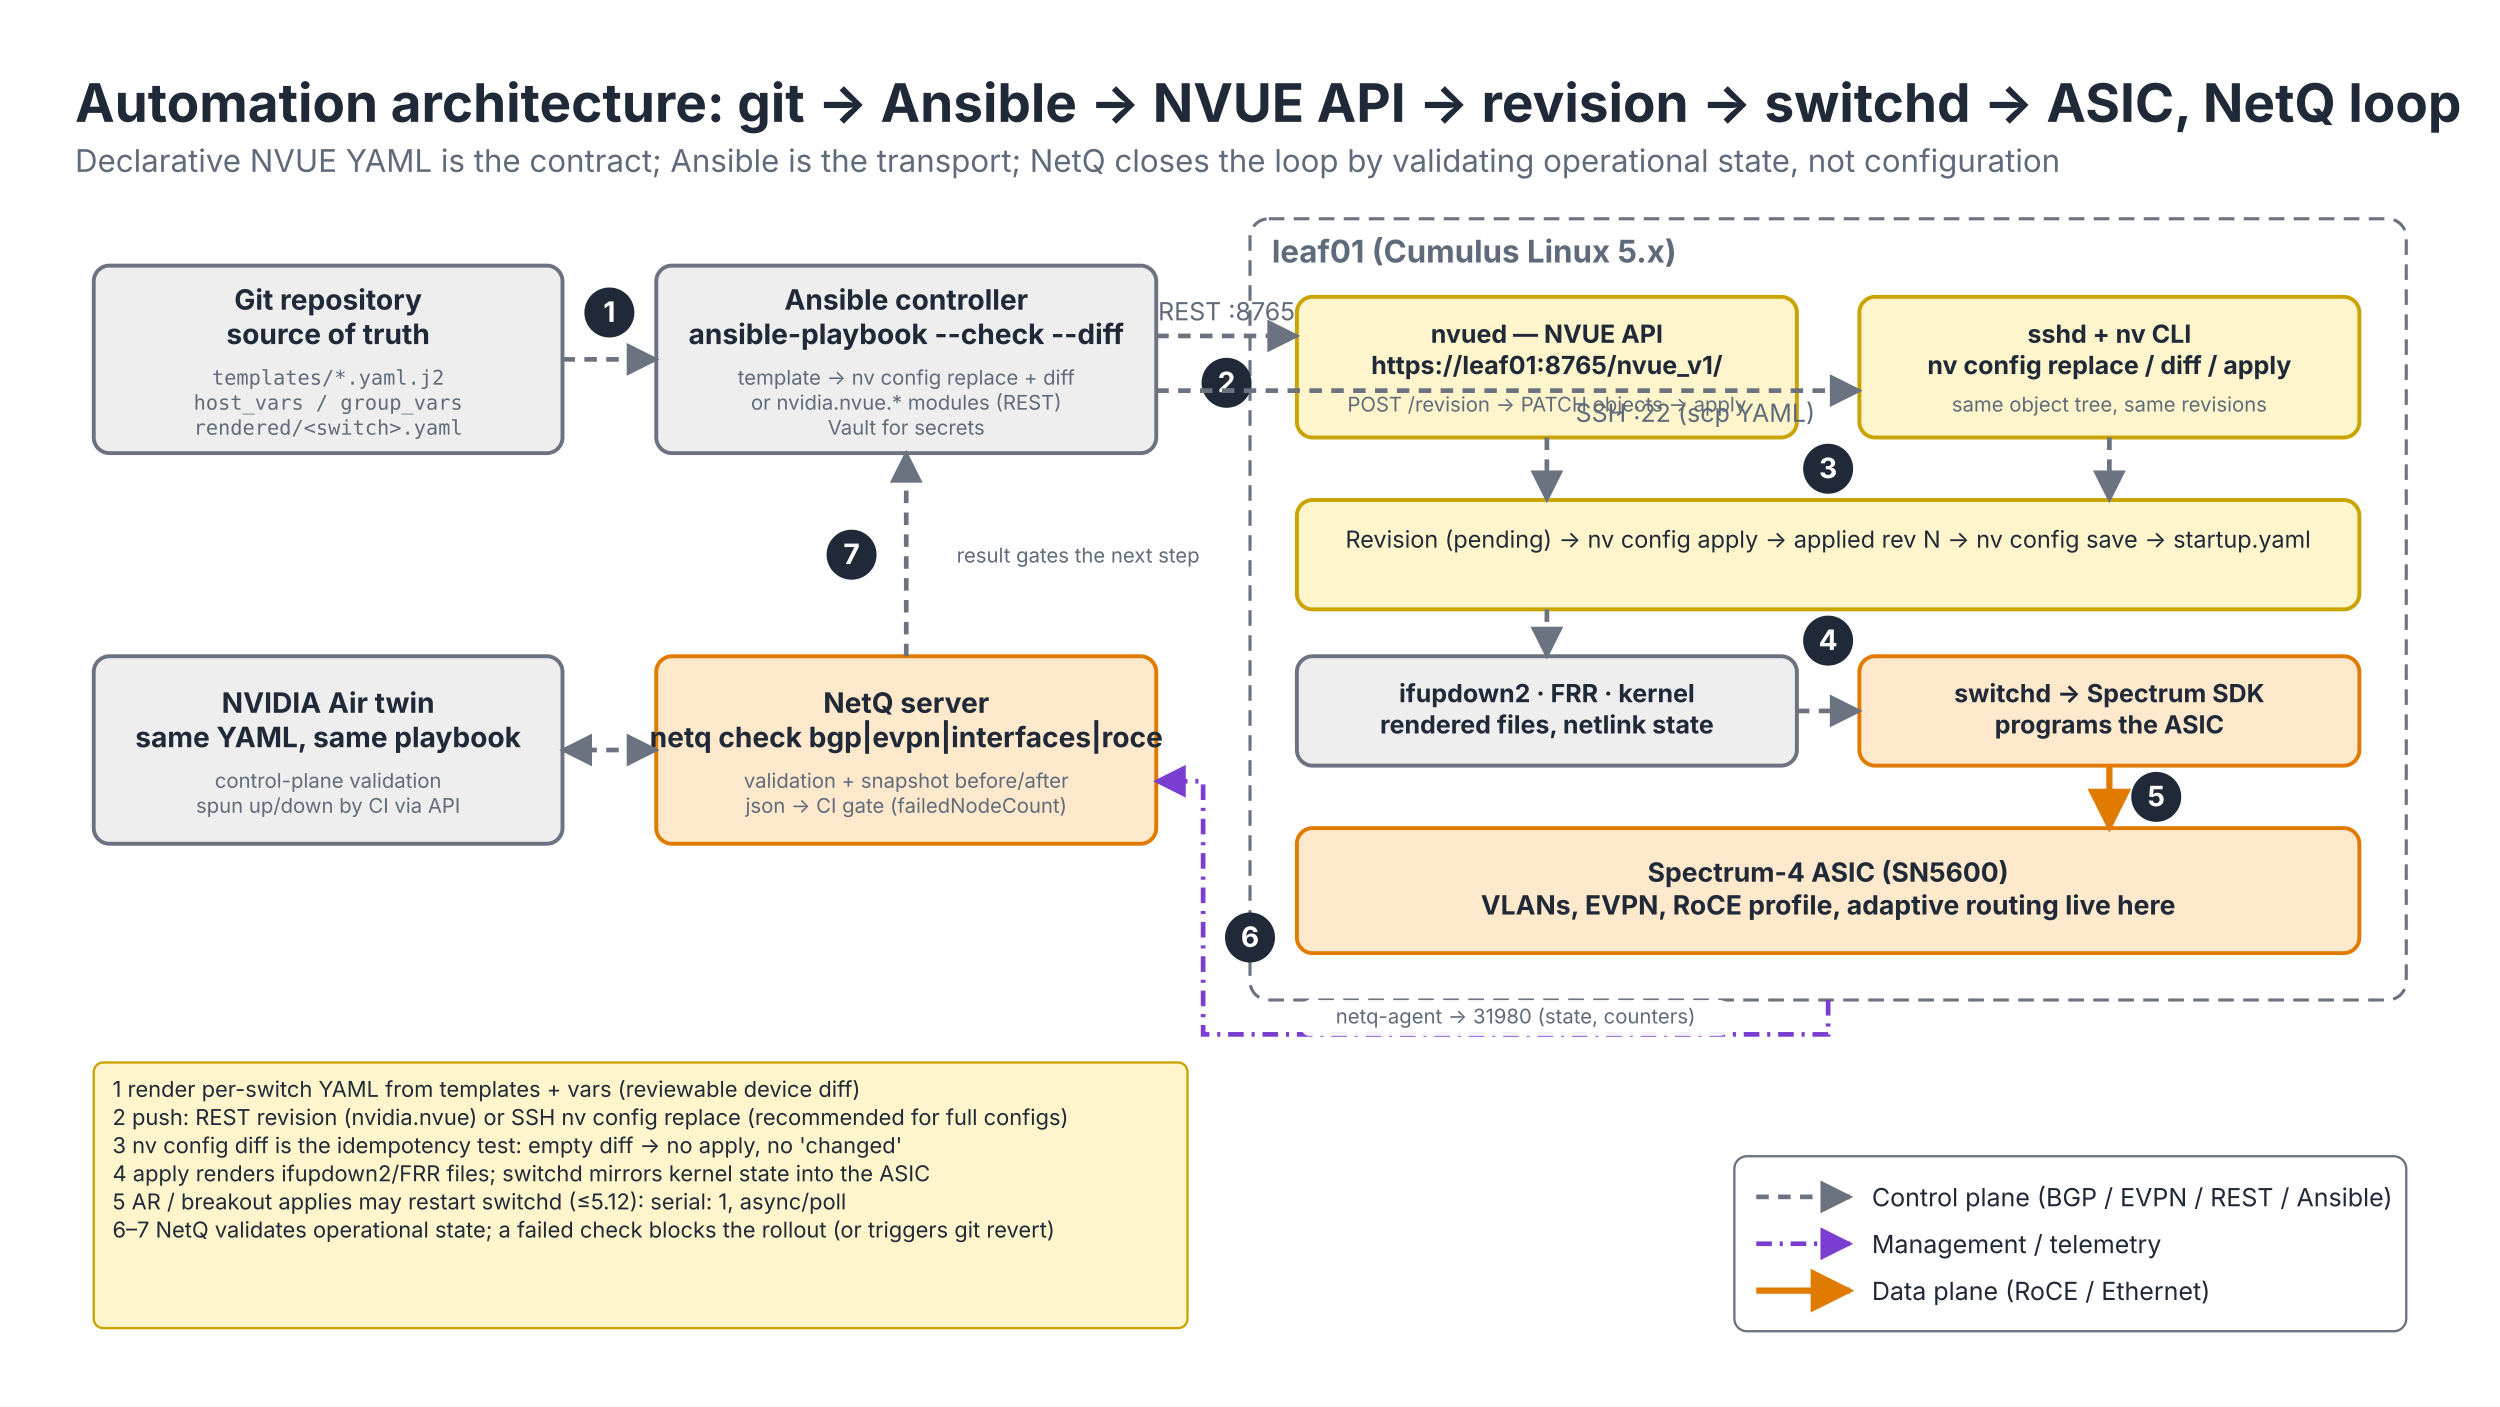
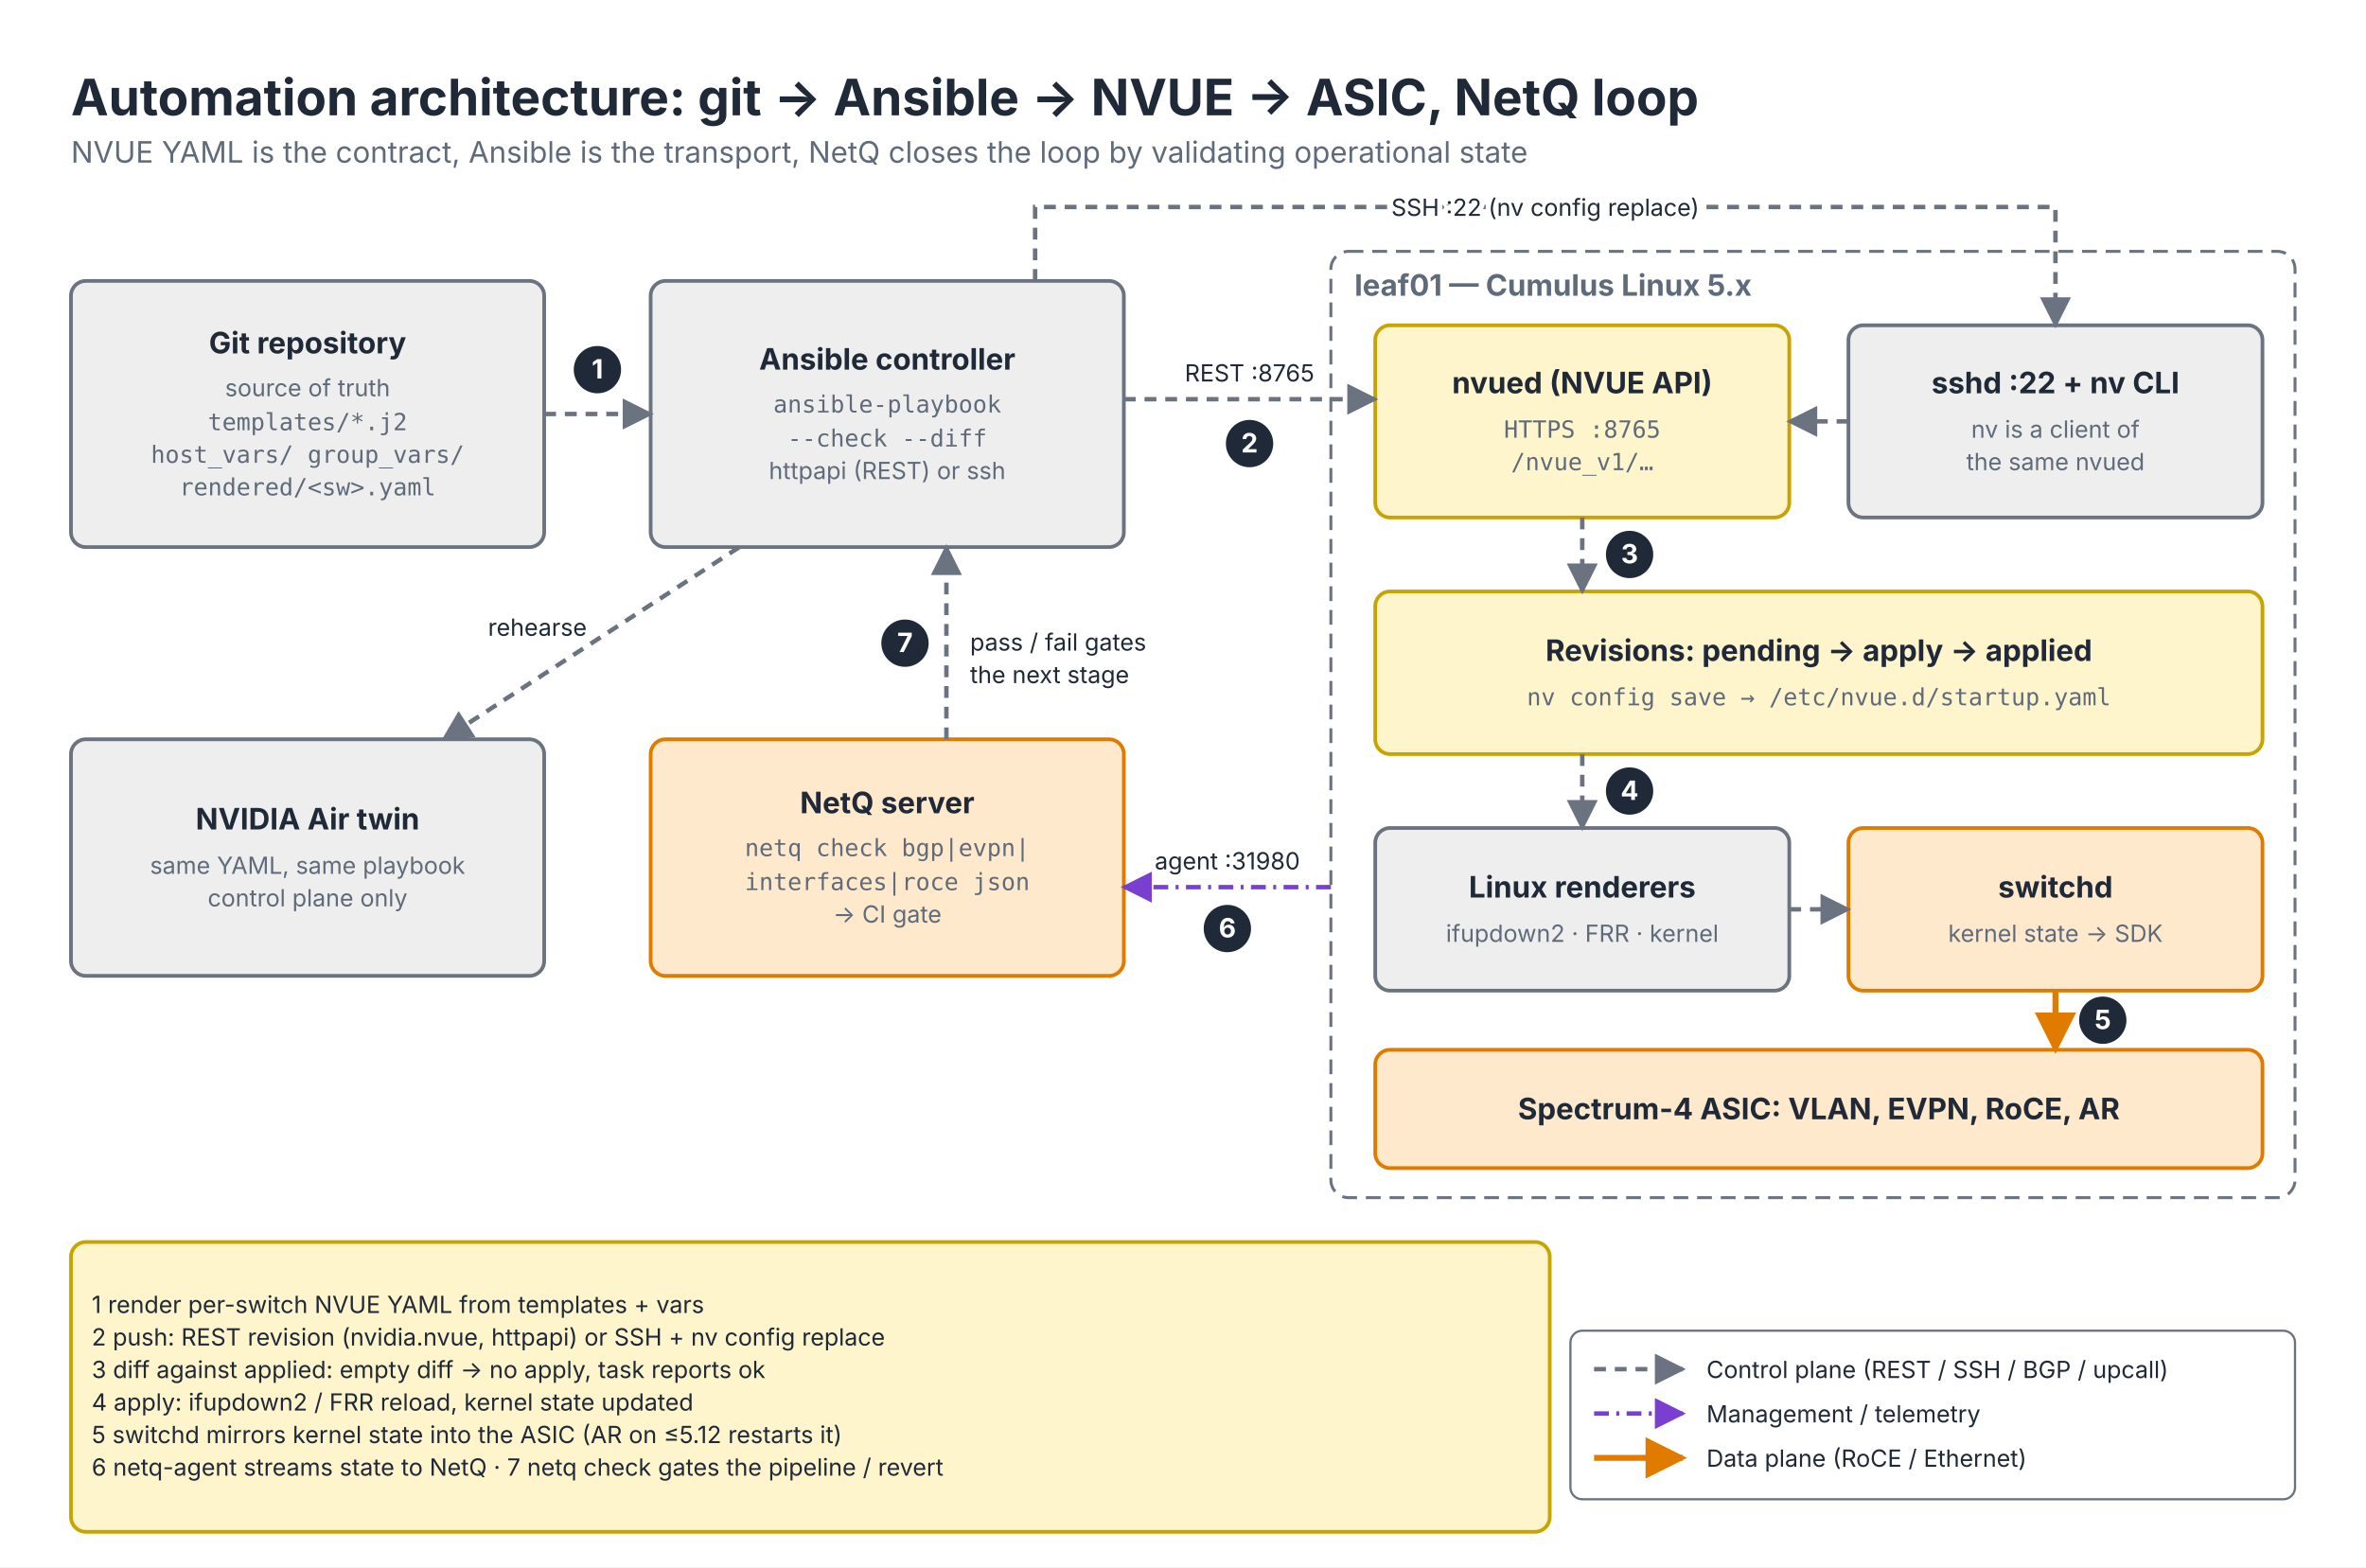
- <svg xmlns="http://www.w3.org/2000/svg" viewBox="0 0 1600 900" width="100%" role="img">
+ <svg xmlns="http://www.w3.org/2000/svg" viewBox="0 0 1600 1060" width="100%" role="img">
  <defs>
    <marker id="arrow-orange" viewBox="0 0 10 10" refX="9" refY="5" markerWidth="7" markerHeight="7" orient="auto-start-reverse">
      <path d="M0,0 L10,5 L0,10 z" fill="#e07b00" />
    </marker>
    <marker id="arrow-blue" viewBox="0 0 10 10" refX="9" refY="5" markerWidth="7" markerHeight="7" orient="auto-start-reverse">
      <path d="M0,0 L10,5 L0,10 z" fill="#2f6fdb" />
    </marker>
    <marker id="arrow-gray" viewBox="0 0 10 10" refX="9" refY="5" markerWidth="7" markerHeight="7" orient="auto-start-reverse">
      <path d="M0,0 L10,5 L0,10 z" fill="#6b7280" />
    </marker>
    <marker id="arrow-red" viewBox="0 0 10 10" refX="9" refY="5" markerWidth="7" markerHeight="7" orient="auto-start-reverse">
      <path d="M0,0 L10,5 L0,10 z" fill="#d93025" />
    </marker>
    <marker id="arrow-purple" viewBox="0 0 10 10" refX="9" refY="5" markerWidth="7" markerHeight="7" orient="auto-start-reverse">
      <path d="M0,0 L10,5 L0,10 z" fill="#7a3fd1" />
    </marker>
    <marker id="arrow-dark" viewBox="0 0 10 10" refX="9" refY="5" markerWidth="7" markerHeight="7" orient="auto-start-reverse">
      <path d="M0,0 L10,5 L0,10 z" fill="#1f2937" />
    </marker>
    <marker id="arrow-green" viewBox="0 0 10 10" refX="9" refY="5" markerWidth="7" markerHeight="7" orient="auto-start-reverse">
      <path d="M0,0 L10,5 L0,10 z" fill="#76b900" />
    </marker>
  </defs>
-   <rect x="0" y="0" width="1600" height="900" fill="#ffffff" />
-   <text x="48" y="78" font-family="Inter, 'Segoe UI', Helvetica, Arial, sans-serif" font-size="34" font-weight="700" fill="#1f2937">Automation architecture: git → Ansible → NVUE API → revision → switchd → ASIC, NetQ loop</text>
-   <text x="48" y="110" font-family="Inter, 'Segoe UI', Helvetica, Arial, sans-serif" font-size="20" fill="#5f6b7a">Declarative NVUE YAML is the contract; Ansible is the transport; NetQ closes the loop by validating operational state, not configuration</text>
+   <rect x="0" y="0" width="1600" height="1060" fill="#ffffff" />
+   <text x="48" y="78" font-family="Inter, 'Segoe UI', Helvetica, Arial, sans-serif" font-size="34" font-weight="700" fill="#1f2937" text-anchor="start">Automation architecture: git → Ansible → NVUE → ASIC, NetQ loop</text>
+   <text x="48" y="110" font-family="Inter, 'Segoe UI', Helvetica, Arial, sans-serif" font-size="20" font-weight="400" fill="#5f6b7a" text-anchor="start">NVUE YAML is the contract, Ansible is the transport, NetQ closes the loop by validating operational state</text>
  <g>
-     <rect x="60" y="170" width="300" height="120" rx="10" fill="#eeeeee" stroke="#6b7280" stroke-width="2.5" />
-     <text x="210.0" y="198.2" font-family="Inter, 'Segoe UI', Helvetica, Arial, sans-serif" font-size="18" font-weight="700" fill="#1f2937" text-anchor="middle">Git repository</text>
-     <text x="210.0" y="220.2" font-family="Inter, 'Segoe UI', Helvetica, Arial, sans-serif" font-size="18" font-weight="700" fill="#1f2937" text-anchor="middle">source of truth</text>
-     <text x="210.0" y="246.2" font-family="'JetBrains Mono', Consolas, monospace" font-size="13" font-weight="400" fill="#5f6b7a" text-anchor="middle">templates/*.yaml.j2</text>
-     <text x="210.0" y="262.2" font-family="'JetBrains Mono', Consolas, monospace" font-size="13" font-weight="400" fill="#5f6b7a" text-anchor="middle">host_vars / group_vars</text>
-     <text x="210.0" y="278.2" font-family="'JetBrains Mono', Consolas, monospace" font-size="13" font-weight="400" fill="#5f6b7a" text-anchor="middle">rendered/&lt;switch&gt;.yaml</text>
+     <rect x="48" y="190" width="320" height="180" rx="10" fill="#eeeeee" stroke="#6b7280" stroke-width="2.5" />
+     <text x="208" y="239" font-family="Inter, 'Segoe UI', Helvetica, Arial, sans-serif" font-size="20" font-weight="700" fill="#1f2937" text-anchor="middle">Git repository</text>
+     <text x="208" y="268" font-family="Inter, 'Segoe UI', Helvetica, Arial, sans-serif" font-size="16" font-weight="400" fill="#5f6b7a" text-anchor="middle">source of truth</text>
+     <text x="208" y="291" font-family="'JetBrains Mono', Consolas, monospace" font-size="16" font-weight="400" fill="#5f6b7a" text-anchor="middle">templates/*.j2</text>
+     <text x="208" y="313" font-family="'JetBrains Mono', Consolas, monospace" font-size="16" font-weight="400" fill="#5f6b7a" text-anchor="middle">host_vars/ group_vars/</text>
+     <text x="208" y="335" font-family="'JetBrains Mono', Consolas, monospace" font-size="16" font-weight="400" fill="#5f6b7a" text-anchor="middle">rendered/&lt;sw&gt;.yaml</text>
  </g>
  <g>
-     <rect x="420" y="170" width="320" height="120" rx="10" fill="#eeeeee" stroke="#6b7280" stroke-width="2.5" />
-     <text x="580.0" y="198.2" font-family="Inter, 'Segoe UI', Helvetica, Arial, sans-serif" font-size="18" font-weight="700" fill="#1f2937" text-anchor="middle">Ansible controller</text>
-     <text x="580.0" y="220.2" font-family="Inter, 'Segoe UI', Helvetica, Arial, sans-serif" font-size="18" font-weight="700" fill="#1f2937" text-anchor="middle">ansible-playbook --check --diff</text>
-     <text x="580.0" y="246.2" font-family="Inter, 'Segoe UI', Helvetica, Arial, sans-serif" font-size="13" font-weight="400" fill="#5f6b7a" text-anchor="middle">template → nv config replace + diff</text>
-     <text x="580.0" y="262.2" font-family="Inter, 'Segoe UI', Helvetica, Arial, sans-serif" font-size="13" font-weight="400" fill="#5f6b7a" text-anchor="middle">or nvidia.nvue.* modules (REST)</text>
-     <text x="580.0" y="278.2" font-family="Inter, 'Segoe UI', Helvetica, Arial, sans-serif" font-size="13" font-weight="400" fill="#5f6b7a" text-anchor="middle">Vault for secrets</text>
-   </g>
-   <line x1="360" y1="230" x2="420" y2="230" stroke="#6b7280" stroke-width="3" stroke-dasharray="8 6" marker-end="url(#arrow-gray)" />
-   <g>
-     <circle cx="390" cy="200" r="16" fill="#1f2937" />
-     <text x="390" y="206" font-family="Inter, 'Segoe UI', Helvetica, Arial, sans-serif" font-size="18" font-weight="700" fill="#ffffff" text-anchor="middle">1</text>
+     <rect x="440" y="190" width="320" height="180" rx="10" fill="#eeeeee" stroke="#6b7280" stroke-width="2.5" />
+     <text x="600" y="250" font-family="Inter, 'Segoe UI', Helvetica, Arial, sans-serif" font-size="20" font-weight="700" fill="#1f2937" text-anchor="middle">Ansible controller</text>
+     <text x="600" y="279" font-family="'JetBrains Mono', Consolas, monospace" font-size="16" font-weight="400" fill="#5f6b7a" text-anchor="middle">ansible-playbook</text>
+     <text x="600" y="302" font-family="'JetBrains Mono', Consolas, monospace" font-size="16" font-weight="400" fill="#5f6b7a" text-anchor="middle">--check --diff</text>
+     <text x="600" y="324" font-family="Inter, 'Segoe UI', Helvetica, Arial, sans-serif" font-size="16" font-weight="400" fill="#5f6b7a" text-anchor="middle">httpapi (REST) or ssh</text>
  </g>
  <g>
-     <rect x="800" y="140" width="740" height="500" rx="12" fill="#ffffff" fill-opacity="0.55" stroke="#6b7280" stroke-width="2" stroke-dasharray="10 6" />
-   </g>
-   <text x="814" y="168" font-family="Inter, 'Segoe UI', Helvetica, Arial, sans-serif" font-size="20" font-weight="700" fill="#5f6b7a" text-anchor="start">leaf01 (Cumulus Linux 5.x)</text>
-   <g>
-     <rect x="830" y="190" width="320" height="90" rx="10" fill="#fff5cc" stroke="#c9a400" stroke-width="2.5" />
-     <text x="990.0" y="219.4" font-family="Inter, 'Segoe UI', Helvetica, Arial, sans-serif" font-size="16" font-weight="700" fill="#1f2937" text-anchor="middle">nvued — NVUE API</text>
-     <text x="990.0" y="239.4" font-family="Inter, 'Segoe UI', Helvetica, Arial, sans-serif" font-size="16" font-weight="700" fill="#1f2937" text-anchor="middle">https://leaf01:8765/nvue_v1/</text>
-     <text x="990.0" y="263.4" font-family="Inter, 'Segoe UI', Helvetica, Arial, sans-serif" font-size="13" font-weight="400" fill="#5f6b7a" text-anchor="middle">POST /revision → PATCH objects → apply</text>
+     <rect x="48" y="500" width="320" height="160" rx="10" fill="#eeeeee" stroke="#6b7280" stroke-width="2.5" />
+     <text x="208" y="561" font-family="Inter, 'Segoe UI', Helvetica, Arial, sans-serif" font-size="20" font-weight="700" fill="#1f2937" text-anchor="middle">NVIDIA Air twin</text>
+     <text x="208" y="591" font-family="Inter, 'Segoe UI', Helvetica, Arial, sans-serif" font-size="16" font-weight="400" fill="#5f6b7a" text-anchor="middle">same YAML, same playbook</text>
+     <text x="208" y="613" font-family="Inter, 'Segoe UI', Helvetica, Arial, sans-serif" font-size="16" font-weight="400" fill="#5f6b7a" text-anchor="middle">control plane only</text>
  </g>
  <g>
-     <rect x="1190" y="190" width="320" height="90" rx="10" fill="#fff5cc" stroke="#c9a400" stroke-width="2.5" />
-     <text x="1350.0" y="219.4" font-family="Inter, 'Segoe UI', Helvetica, Arial, sans-serif" font-size="16" font-weight="700" fill="#1f2937" text-anchor="middle">sshd + nv CLI</text>
-     <text x="1350.0" y="239.4" font-family="Inter, 'Segoe UI', Helvetica, Arial, sans-serif" font-size="16" font-weight="700" fill="#1f2937" text-anchor="middle">nv config replace / diff / apply</text>
-     <text x="1350.0" y="263.4" font-family="Inter, 'Segoe UI', Helvetica, Arial, sans-serif" font-size="13" font-weight="400" fill="#5f6b7a" text-anchor="middle">same object tree, same revisions</text>
-   </g>
-   <line x1="740" y1="215" x2="830" y2="215" stroke="#6b7280" stroke-width="3" stroke-dasharray="8 6" marker-end="url(#arrow-gray)" />
-   <text x="785.0" y="205.0" font-family="Inter, 'Segoe UI', Helvetica, Arial, sans-serif" font-size="16" font-weight="400" fill="#5f6b7a" text-anchor="middle">REST :8765</text>
-   <g>
-     <circle cx="785" cy="245" r="16" fill="#1f2937" />
-     <text x="785" y="251" font-family="Inter, 'Segoe UI', Helvetica, Arial, sans-serif" font-size="18" font-weight="700" fill="#ffffff" text-anchor="middle">2</text>
-   </g>
-   <line x1="740" y1="250" x2="1190" y2="250" stroke="#6b7280" stroke-width="3" stroke-dasharray="8 6" marker-end="url(#arrow-gray)" />
-   <text x="1085.0" y="270.0" font-family="Inter, 'Segoe UI', Helvetica, Arial, sans-serif" font-size="16" font-weight="400" fill="#5f6b7a" text-anchor="middle">SSH :22 (scp YAML)</text>
-   <g>
-     <rect x="830" y="320" width="680" height="70" rx="10" fill="#fff5cc" stroke="#c9a400" stroke-width="2.5" />
-     <text x="1170.0" y="350.5" font-family="Inter, 'Segoe UI', Helvetica, Arial, sans-serif" font-size="15" font-weight="400" fill="#1f2937" text-anchor="middle">Revision (pending) → nv config apply → applied rev N → nv config save → startup.yaml</text>
-   </g>
-   <line x1="990" y1="280" x2="990" y2="320" stroke="#6b7280" stroke-width="3" stroke-dasharray="8 6" marker-end="url(#arrow-gray)" />
-   <line x1="1350" y1="280" x2="1350" y2="320" stroke="#6b7280" stroke-width="3" stroke-dasharray="8 6" marker-end="url(#arrow-gray)" />
-   <g>
-     <circle cx="1170" cy="300" r="16" fill="#1f2937" />
-     <text x="1170" y="306" font-family="Inter, 'Segoe UI', Helvetica, Arial, sans-serif" font-size="18" font-weight="700" fill="#ffffff" text-anchor="middle">3</text>
+     <rect x="440" y="500" width="320" height="160" rx="10" fill="#ffe9cc" stroke="#e07b00" stroke-width="2.5" />
+     <text x="600" y="550" font-family="Inter, 'Segoe UI', Helvetica, Arial, sans-serif" font-size="20" font-weight="700" fill="#1f2937" text-anchor="middle">NetQ server</text>
+     <text x="600" y="579" font-family="'JetBrains Mono', Consolas, monospace" font-size="16" font-weight="400" fill="#5f6b7a" text-anchor="middle">netq check bgp|evpn|</text>
+     <text x="600" y="602" font-family="'JetBrains Mono', Consolas, monospace" font-size="16" font-weight="400" fill="#5f6b7a" text-anchor="middle">interfaces|roce json</text>
+     <text x="600" y="624" font-family="Inter, 'Segoe UI', Helvetica, Arial, sans-serif" font-size="16" font-weight="400" fill="#5f6b7a" text-anchor="middle">→ CI gate</text>
  </g>
  <g>
-     <rect x="830" y="420" width="320" height="70" rx="10" fill="#eeeeee" stroke="#6b7280" stroke-width="2.5" />
-     <text x="990.0" y="449.4" font-family="Inter, 'Segoe UI', Helvetica, Arial, sans-serif" font-size="16" font-weight="700" fill="#1f2937" text-anchor="middle">ifupdown2 · FRR · kernel</text>
-     <text x="990.0" y="469.4" font-family="Inter, 'Segoe UI', Helvetica, Arial, sans-serif" font-size="16" font-weight="700" fill="#1f2937" text-anchor="middle">rendered files, netlink state</text>
+     <rect x="900" y="170" width="652" height="640" rx="12" fill="#ffffff" fill-opacity="0.0" stroke="#6b7280" stroke-width="2" stroke-dasharray="10 6" />
+   </g>
+   <text x="916" y="200" font-family="Inter, 'Segoe UI', Helvetica, Arial, sans-serif" font-size="20" font-weight="700" fill="#5f6b7a" text-anchor="start">leaf01 — Cumulus Linux 5.x</text>
+   <g>
+     <rect x="930" y="220" width="280" height="130" rx="10" fill="#fff5cc" stroke="#c9a400" stroke-width="2.5" />
+     <text x="1070" y="266" font-family="Inter, 'Segoe UI', Helvetica, Arial, sans-serif" font-size="20" font-weight="700" fill="#1f2937" text-anchor="middle">nvued (NVUE API)</text>
+     <text x="1070" y="296" font-family="'JetBrains Mono', Consolas, monospace" font-size="16" font-weight="400" fill="#5f6b7a" text-anchor="middle">HTTPS :8765</text>
+     <text x="1070" y="318" font-family="'JetBrains Mono', Consolas, monospace" font-size="16" font-weight="400" fill="#5f6b7a" text-anchor="middle">/nvue_v1/…</text>
  </g>
  <g>
-     <rect x="1190" y="420" width="320" height="70" rx="10" fill="#ffe9cc" stroke="#e07b00" stroke-width="2.5" />
-     <text x="1350.0" y="449.4" font-family="Inter, 'Segoe UI', Helvetica, Arial, sans-serif" font-size="16" font-weight="700" fill="#1f2937" text-anchor="middle">switchd → Spectrum SDK</text>
-     <text x="1350.0" y="469.4" font-family="Inter, 'Segoe UI', Helvetica, Arial, sans-serif" font-size="16" font-weight="700" fill="#1f2937" text-anchor="middle">programs the ASIC</text>
-   </g>
-   <line x1="990" y1="390" x2="990" y2="420" stroke="#6b7280" stroke-width="3" stroke-dasharray="8 6" marker-end="url(#arrow-gray)" />
-   <line x1="1150" y1="455" x2="1190" y2="455" stroke="#6b7280" stroke-width="3" stroke-dasharray="8 6" marker-end="url(#arrow-gray)" />
-   <g>
-     <circle cx="1170" cy="410" r="16" fill="#1f2937" />
-     <text x="1170" y="416" font-family="Inter, 'Segoe UI', Helvetica, Arial, sans-serif" font-size="18" font-weight="700" fill="#ffffff" text-anchor="middle">4</text>
+     <rect x="1250" y="220" width="280" height="130" rx="10" fill="#eeeeee" stroke="#6b7280" stroke-width="2.5" />
+     <text x="1390" y="266" font-family="Inter, 'Segoe UI', Helvetica, Arial, sans-serif" font-size="20" font-weight="700" fill="#1f2937" text-anchor="middle">sshd :22 + nv CLI</text>
+     <text x="1390" y="296" font-family="Inter, 'Segoe UI', Helvetica, Arial, sans-serif" font-size="16" font-weight="400" fill="#5f6b7a" text-anchor="middle">nv is a client of</text>
+     <text x="1390" y="318" font-family="Inter, 'Segoe UI', Helvetica, Arial, sans-serif" font-size="16" font-weight="400" fill="#5f6b7a" text-anchor="middle">the same nvued</text>
  </g>
  <g>
-     <rect x="830" y="530" width="680" height="80" rx="10" fill="#ffe9cc" stroke="#e07b00" stroke-width="2.5" />
-     <text x="1170.0" y="564.3" font-family="Inter, 'Segoe UI', Helvetica, Arial, sans-serif" font-size="17" font-weight="700" fill="#1f2937" text-anchor="middle">Spectrum-4 ASIC (SN5600)</text>
-     <text x="1170.0" y="585.3" font-family="Inter, 'Segoe UI', Helvetica, Arial, sans-serif" font-size="17" font-weight="700" fill="#1f2937" text-anchor="middle">VLANs, EVPN, RoCE profile, adaptive routing live here</text>
-   </g>
-   <line x1="1350" y1="490" x2="1350" y2="530" stroke="#e07b00" stroke-width="4" marker-end="url(#arrow-orange)" />
-   <g>
-     <circle cx="1380" cy="510" r="16" fill="#1f2937" />
-     <text x="1380" y="516" font-family="Inter, 'Segoe UI', Helvetica, Arial, sans-serif" font-size="18" font-weight="700" fill="#ffffff" text-anchor="middle">5</text>
+     <rect x="930" y="400" width="600" height="110" rx="10" fill="#fff5cc" stroke="#c9a400" stroke-width="2.5" />
+     <text x="1230" y="447" font-family="Inter, 'Segoe UI', Helvetica, Arial, sans-serif" font-size="20" font-weight="700" fill="#1f2937" text-anchor="middle">Revisions: pending → apply → applied</text>
+     <text x="1230" y="477" font-family="'JetBrains Mono', Consolas, monospace" font-size="16" font-weight="400" fill="#5f6b7a" text-anchor="middle">nv config save → /etc/nvue.d/startup.yaml</text>
  </g>
  <g>
-     <rect x="420" y="420" width="320" height="120" rx="10" fill="#ffe9cc" stroke="#e07b00" stroke-width="2.5" />
-     <text x="580.0" y="456.2" font-family="Inter, 'Segoe UI', Helvetica, Arial, sans-serif" font-size="18" font-weight="700" fill="#1f2937" text-anchor="middle">NetQ server</text>
-     <text x="580.0" y="478.2" font-family="Inter, 'Segoe UI', Helvetica, Arial, sans-serif" font-size="18" font-weight="700" fill="#1f2937" text-anchor="middle">netq check bgp|evpn|interfaces|roce</text>
-     <text x="580.0" y="504.2" font-family="Inter, 'Segoe UI', Helvetica, Arial, sans-serif" font-size="13" font-weight="400" fill="#5f6b7a" text-anchor="middle">validation + snapshot before/after</text>
-     <text x="580.0" y="520.2" font-family="Inter, 'Segoe UI', Helvetica, Arial, sans-serif" font-size="13" font-weight="400" fill="#5f6b7a" text-anchor="middle">json → CI gate (failedNodeCount)</text>
-   </g>
-   <polyline points="1170,640 1170,662 770,662 770,500 740,500" fill="none" stroke="#7a3fd1" stroke-width="3" stroke-dasharray="10 5 2 5" marker-end="url(#arrow-purple)" />
-   <rect x="833" y="640" width="273" height="23" rx="5" fill="#ffffff" fill-opacity="0.92" />
-   <text x="970" y="655" font-family="Inter, 'Segoe UI', Helvetica, Arial, sans-serif" font-size="13" font-weight="400" fill="#5f6b7a" text-anchor="middle">netq-agent → 31980 (state, counters)</text>
-   <g>
-     <circle cx="800" cy="600" r="16" fill="#1f2937" />
-     <text x="800" y="606" font-family="Inter, 'Segoe UI', Helvetica, Arial, sans-serif" font-size="18" font-weight="700" fill="#ffffff" text-anchor="middle">6</text>
-   </g>
-   <line x1="580" y1="420" x2="580" y2="290" stroke="#6b7280" stroke-width="3" stroke-dasharray="8 6" marker-end="url(#arrow-gray)" />
-   <rect x="589" y="345" width="202" height="23" rx="5" fill="#ffffff" fill-opacity="0.92" />
-   <text x="690" y="360" font-family="Inter, 'Segoe UI', Helvetica, Arial, sans-serif" font-size="13" font-weight="400" fill="#5f6b7a" text-anchor="middle">result gates the next step</text>
-   <g>
-     <circle cx="545" cy="355" r="16" fill="#1f2937" />
-     <text x="545" y="361" font-family="Inter, 'Segoe UI', Helvetica, Arial, sans-serif" font-size="18" font-weight="700" fill="#ffffff" text-anchor="middle">7</text>
+     <rect x="930" y="560" width="280" height="110" rx="10" fill="#eeeeee" stroke="#6b7280" stroke-width="2.5" />
+     <text x="1070" y="607" font-family="Inter, 'Segoe UI', Helvetica, Arial, sans-serif" font-size="20" font-weight="700" fill="#1f2937" text-anchor="middle">Linux renderers</text>
+     <text x="1070" y="637" font-family="Inter, 'Segoe UI', Helvetica, Arial, sans-serif" font-size="16" font-weight="400" fill="#5f6b7a" text-anchor="middle">ifupdown2 · FRR · kernel</text>
  </g>
  <g>
-     <rect x="60" y="420" width="300" height="120" rx="10" fill="#eeeeee" stroke="#6b7280" stroke-width="2.5" />
-     <text x="210.0" y="456.2" font-family="Inter, 'Segoe UI', Helvetica, Arial, sans-serif" font-size="18" font-weight="700" fill="#1f2937" text-anchor="middle">NVIDIA Air twin</text>
-     <text x="210.0" y="478.2" font-family="Inter, 'Segoe UI', Helvetica, Arial, sans-serif" font-size="18" font-weight="700" fill="#1f2937" text-anchor="middle">same YAML, same playbook</text>
-     <text x="210.0" y="504.2" font-family="Inter, 'Segoe UI', Helvetica, Arial, sans-serif" font-size="13" font-weight="400" fill="#5f6b7a" text-anchor="middle">control-plane validation</text>
-     <text x="210.0" y="520.2" font-family="Inter, 'Segoe UI', Helvetica, Arial, sans-serif" font-size="13" font-weight="400" fill="#5f6b7a" text-anchor="middle">spun up/down by CI via API</text>
+     <rect x="1250" y="560" width="280" height="110" rx="10" fill="#ffe9cc" stroke="#e07b00" stroke-width="2.5" />
+     <text x="1390" y="607" font-family="Inter, 'Segoe UI', Helvetica, Arial, sans-serif" font-size="20" font-weight="700" fill="#1f2937" text-anchor="middle">switchd</text>
+     <text x="1390" y="637" font-family="Inter, 'Segoe UI', Helvetica, Arial, sans-serif" font-size="16" font-weight="400" fill="#5f6b7a" text-anchor="middle">kernel state → SDK</text>
  </g>
-   <line x1="360" y1="480" x2="420" y2="480" stroke="#6b7280" stroke-width="3" stroke-dasharray="8 6" marker-end="url(#arrow-gray)" marker-start="url(#arrow-gray)" />
  <g>
-     <rect x="60" y="680" width="700" height="170" rx="6" fill="#fff5cc" stroke="#c9a400" stroke-width="1.5" />
+     <rect x="930" y="710" width="600" height="80" rx="10" fill="#ffe9cc" stroke="#e07b00" stroke-width="2.5" />
+     <text x="1230" y="757" font-family="Inter, 'Segoe UI', Helvetica, Arial, sans-serif" font-size="20" font-weight="700" fill="#1f2937" text-anchor="middle">Spectrum-4 ASIC: VLAN, EVPN, RoCE, AR</text>
  </g>
-   <text x="72" y="702" font-family="Inter, 'Segoe UI', Helvetica, Arial, sans-serif" font-size="14" font-weight="400" fill="#1f2937" text-anchor="start">1 render per-switch YAML from templates + vars (reviewable device diff)</text>
-   <text x="72" y="720" font-family="Inter, 'Segoe UI', Helvetica, Arial, sans-serif" font-size="14" font-weight="400" fill="#1f2937" text-anchor="start">2 push: REST revision (nvidia.nvue) or SSH nv config replace (recommended for full configs)</text>
-   <text x="72" y="738" font-family="Inter, 'Segoe UI', Helvetica, Arial, sans-serif" font-size="14" font-weight="400" fill="#1f2937" text-anchor="start">3 nv config diff is the idempotency test: empty diff → no apply, no 'changed'</text>
-   <text x="72" y="756" font-family="Inter, 'Segoe UI', Helvetica, Arial, sans-serif" font-size="14" font-weight="400" fill="#1f2937" text-anchor="start">4 apply renders ifupdown2/FRR files; switchd mirrors kernel state into the ASIC</text>
-   <text x="72" y="774" font-family="Inter, 'Segoe UI', Helvetica, Arial, sans-serif" font-size="14" font-weight="400" fill="#1f2937" text-anchor="start">5 AR / breakout applies may restart switchd (≤5.12): serial: 1, async/poll</text>
-   <text x="72" y="792" font-family="Inter, 'Segoe UI', Helvetica, Arial, sans-serif" font-size="14" font-weight="400" fill="#1f2937" text-anchor="start">6–7 NetQ validates operational state; a failed check blocks the rollout (or triggers git revert)</text>
+   <polyline points="368,280 440,280" fill="none" stroke="#6b7280" stroke-width="3" stroke-dasharray="8 6" marker-end="url(#arrow-gray)" />
  <g>
-     <rect x="1110" y="740" width="430" height="112" rx="8" fill="#ffffff" stroke="#6b7280" stroke-width="1.5" />
-     <line x1="1124" y1="766" x2="1184" y2="766" stroke="#6b7280" stroke-width="3" stroke-dasharray="8 6" marker-end="url(#arrow-gray)" />
-     <text x="1198" y="772" font-family="Inter, 'Segoe UI', Helvetica, Arial, sans-serif" font-size="16" font-weight="400" fill="#1f2937" text-anchor="start">Control plane (BGP / EVPN / REST / Ansible)</text>
-     <line x1="1124" y1="796" x2="1184" y2="796" stroke="#7a3fd1" stroke-width="3" stroke-dasharray="10 5 2 5" marker-end="url(#arrow-purple)" />
-     <text x="1198" y="802" font-family="Inter, 'Segoe UI', Helvetica, Arial, sans-serif" font-size="16" font-weight="400" fill="#1f2937" text-anchor="start">Management / telemetry</text>
-     <line x1="1124" y1="826" x2="1184" y2="826" stroke="#e07b00" stroke-width="4" marker-end="url(#arrow-orange)" />
-     <text x="1198" y="832" font-family="Inter, 'Segoe UI', Helvetica, Arial, sans-serif" font-size="16" font-weight="400" fill="#1f2937" text-anchor="start">Data plane (RoCE / Ethernet)</text>
+     <circle cx="404" cy="250" r="16" fill="#1f2937" />
+     <text x="404" y="256" font-family="Inter, 'Segoe UI', Helvetica, Arial, sans-serif" font-size="18" font-weight="700" fill="#ffffff" text-anchor="middle">1</text>
+   </g>
+   <polyline points="760,270 930,270" fill="none" stroke="#6b7280" stroke-width="3" stroke-dasharray="8 6" marker-end="url(#arrow-gray)" />
+   <text x="845" y="258" font-family="Inter, 'Segoe UI', Helvetica, Arial, sans-serif" font-size="16" font-weight="400" fill="#ffffff" stroke="#ffffff" stroke-width="7" stroke-linejoin="round" text-anchor="middle" aria-hidden="true">REST :8765</text>
+   <text x="845" y="258" font-family="Inter, 'Segoe UI', Helvetica, Arial, sans-serif" font-size="16" font-weight="400" fill="#1f2937" text-anchor="middle">REST :8765</text>
+   <g>
+     <circle cx="845" cy="300" r="16" fill="#1f2937" />
+     <text x="845" y="306" font-family="Inter, 'Segoe UI', Helvetica, Arial, sans-serif" font-size="18" font-weight="700" fill="#ffffff" text-anchor="middle">2</text>
+   </g>
+   <polyline points="700,190 700,140 1390,140 1390,220" fill="none" stroke="#6b7280" stroke-width="3" stroke-dasharray="8 6" marker-end="url(#arrow-gray)" />
+   <text x="1045" y="146" font-family="Inter, 'Segoe UI', Helvetica, Arial, sans-serif" font-size="16" font-weight="400" fill="#ffffff" stroke="#ffffff" stroke-width="7" stroke-linejoin="round" text-anchor="middle" aria-hidden="true">SSH :22 (nv config replace)</text>
+   <text x="1045" y="146" font-family="Inter, 'Segoe UI', Helvetica, Arial, sans-serif" font-size="16" font-weight="400" fill="#1f2937" text-anchor="middle">SSH :22 (nv config replace)</text>
+   <polyline points="1250,285 1210,285" fill="none" stroke="#6b7280" stroke-width="3" stroke-dasharray="8 6" marker-end="url(#arrow-gray)" />
+   <polyline points="1070,350 1070,400" fill="none" stroke="#6b7280" stroke-width="3" stroke-dasharray="8 6" marker-end="url(#arrow-gray)" />
+   <g>
+     <circle cx="1102" cy="375" r="16" fill="#1f2937" />
+     <text x="1102" y="381" font-family="Inter, 'Segoe UI', Helvetica, Arial, sans-serif" font-size="18" font-weight="700" fill="#ffffff" text-anchor="middle">3</text>
+   </g>
+   <polyline points="1070,510 1070,560" fill="none" stroke="#6b7280" stroke-width="3" stroke-dasharray="8 6" marker-end="url(#arrow-gray)" />
+   <g>
+     <circle cx="1102" cy="535" r="16" fill="#1f2937" />
+     <text x="1102" y="541" font-family="Inter, 'Segoe UI', Helvetica, Arial, sans-serif" font-size="18" font-weight="700" fill="#ffffff" text-anchor="middle">4</text>
+   </g>
+   <polyline points="1210,615 1250,615" fill="none" stroke="#6b7280" stroke-width="3" stroke-dasharray="8 6" marker-end="url(#arrow-gray)" />
+   <polyline points="1390,670 1390,710" fill="none" stroke="#e07b00" stroke-width="4" marker-end="url(#arrow-orange)" />
+   <g>
+     <circle cx="1422" cy="690" r="16" fill="#1f2937" />
+     <text x="1422" y="696" font-family="Inter, 'Segoe UI', Helvetica, Arial, sans-serif" font-size="18" font-weight="700" fill="#ffffff" text-anchor="middle">5</text>
+   </g>
+   <polyline points="500,370 300,500" fill="none" stroke="#6b7280" stroke-width="3" stroke-dasharray="8 6" marker-end="url(#arrow-gray)" />
+   <text x="330" y="430" font-family="Inter, 'Segoe UI', Helvetica, Arial, sans-serif" font-size="16" font-weight="400" fill="#ffffff" stroke="#ffffff" stroke-width="7" stroke-linejoin="round" text-anchor="start" aria-hidden="true">rehearse</text>
+   <text x="330" y="430" font-family="Inter, 'Segoe UI', Helvetica, Arial, sans-serif" font-size="16" font-weight="400" fill="#1f2937" text-anchor="start">rehearse</text>
+   <polyline points="900,600 760,600" fill="none" stroke="#7a3fd1" stroke-width="3" stroke-dasharray="10 5 2 5" marker-end="url(#arrow-purple)" />
+   <text x="830" y="588" font-family="Inter, 'Segoe UI', Helvetica, Arial, sans-serif" font-size="16" font-weight="400" fill="#ffffff" stroke="#ffffff" stroke-width="7" stroke-linejoin="round" text-anchor="middle" aria-hidden="true">agent :31980</text>
+   <text x="830" y="588" font-family="Inter, 'Segoe UI', Helvetica, Arial, sans-serif" font-size="16" font-weight="400" fill="#1f2937" text-anchor="middle">agent :31980</text>
+   <g>
+     <circle cx="830" cy="628" r="16" fill="#1f2937" />
+     <text x="830" y="634" font-family="Inter, 'Segoe UI', Helvetica, Arial, sans-serif" font-size="18" font-weight="700" fill="#ffffff" text-anchor="middle">6</text>
+   </g>
+   <polyline points="640,500 640,370" fill="none" stroke="#6b7280" stroke-width="3" stroke-dasharray="8 6" marker-end="url(#arrow-gray)" />
+   <g>
+     <circle cx="612" cy="435" r="16" fill="#1f2937" />
+     <text x="612" y="441" font-family="Inter, 'Segoe UI', Helvetica, Arial, sans-serif" font-size="18" font-weight="700" fill="#ffffff" text-anchor="middle">7</text>
+   </g>
+   <text x="656" y="440" font-family="Inter, 'Segoe UI', Helvetica, Arial, sans-serif" font-size="16" font-weight="400" fill="#ffffff" stroke="#ffffff" stroke-width="7" stroke-linejoin="round" text-anchor="start" aria-hidden="true">pass / fail gates</text>
+   <text x="656" y="440" font-family="Inter, 'Segoe UI', Helvetica, Arial, sans-serif" font-size="16" font-weight="400" fill="#1f2937" text-anchor="start">pass / fail gates</text>
+   <text x="656" y="462" font-family="Inter, 'Segoe UI', Helvetica, Arial, sans-serif" font-size="16" font-weight="400" fill="#ffffff" stroke="#ffffff" stroke-width="7" stroke-linejoin="round" text-anchor="start" aria-hidden="true">the next stage</text>
+   <text x="656" y="462" font-family="Inter, 'Segoe UI', Helvetica, Arial, sans-serif" font-size="16" font-weight="400" fill="#1f2937" text-anchor="start">the next stage</text>
+   <g>
+     <rect x="48" y="840" width="1000" height="196" rx="10" fill="#fff5cc" stroke="#c9a400" stroke-width="2.5" />
+     <text x="62" y="888" font-family="Inter, 'Segoe UI', Helvetica, Arial, sans-serif" font-size="16" font-weight="400" fill="#1f2937" text-anchor="start">1  render per-switch NVUE YAML from templates + vars</text>
+     <text x="62" y="910" font-family="Inter, 'Segoe UI', Helvetica, Arial, sans-serif" font-size="16" font-weight="400" fill="#1f2937" text-anchor="start">2  push: REST revision (nvidia.nvue, httpapi) or SSH + nv config replace</text>
+     <text x="62" y="932" font-family="Inter, 'Segoe UI', Helvetica, Arial, sans-serif" font-size="16" font-weight="400" fill="#1f2937" text-anchor="start">3  diff against applied: empty diff → no apply, task reports ok</text>
+     <text x="62" y="954" font-family="Inter, 'Segoe UI', Helvetica, Arial, sans-serif" font-size="16" font-weight="400" fill="#1f2937" text-anchor="start">4  apply: ifupdown2 / FRR reload, kernel state updated</text>
+     <text x="62" y="976" font-family="Inter, 'Segoe UI', Helvetica, Arial, sans-serif" font-size="16" font-weight="400" fill="#1f2937" text-anchor="start">5  switchd mirrors kernel state into the ASIC (AR on ≤5.12 restarts it)</text>
+     <text x="62" y="998" font-family="Inter, 'Segoe UI', Helvetica, Arial, sans-serif" font-size="16" font-weight="400" fill="#1f2937" text-anchor="start">6  netq-agent streams state to NetQ · 7  netq check gates the pipeline / revert</text>
+   </g>
+   <g>
+     <rect x="1062" y="900" width="490" height="114" rx="8" fill="#ffffff" stroke="#6b7280" stroke-width="1.5" />
+     <line x1="1078" y1="926" x2="1138" y2="926" stroke="#6b7280" stroke-width="3" stroke-dasharray="8 6" marker-end="url(#arrow-gray)" />
+     <text x="1154" y="932" font-family="Inter, 'Segoe UI', Helvetica, Arial, sans-serif" font-size="16" font-weight="400" fill="#1f2937" text-anchor="start">Control plane (REST / SSH / BGP / upcall)</text>
+     <line x1="1078" y1="956" x2="1138" y2="956" stroke="#7a3fd1" stroke-width="3" stroke-dasharray="10 5 2 5" marker-end="url(#arrow-purple)" />
+     <text x="1154" y="962" font-family="Inter, 'Segoe UI', Helvetica, Arial, sans-serif" font-size="16" font-weight="400" fill="#1f2937" text-anchor="start">Management / telemetry</text>
+     <line x1="1078" y1="986" x2="1138" y2="986" stroke="#e07b00" stroke-width="4" marker-end="url(#arrow-orange)" />
+     <text x="1154" y="992" font-family="Inter, 'Segoe UI', Helvetica, Arial, sans-serif" font-size="16" font-weight="400" fill="#1f2937" text-anchor="start">Data plane (RoCE / Ethernet)</text>
  </g>
</svg>
